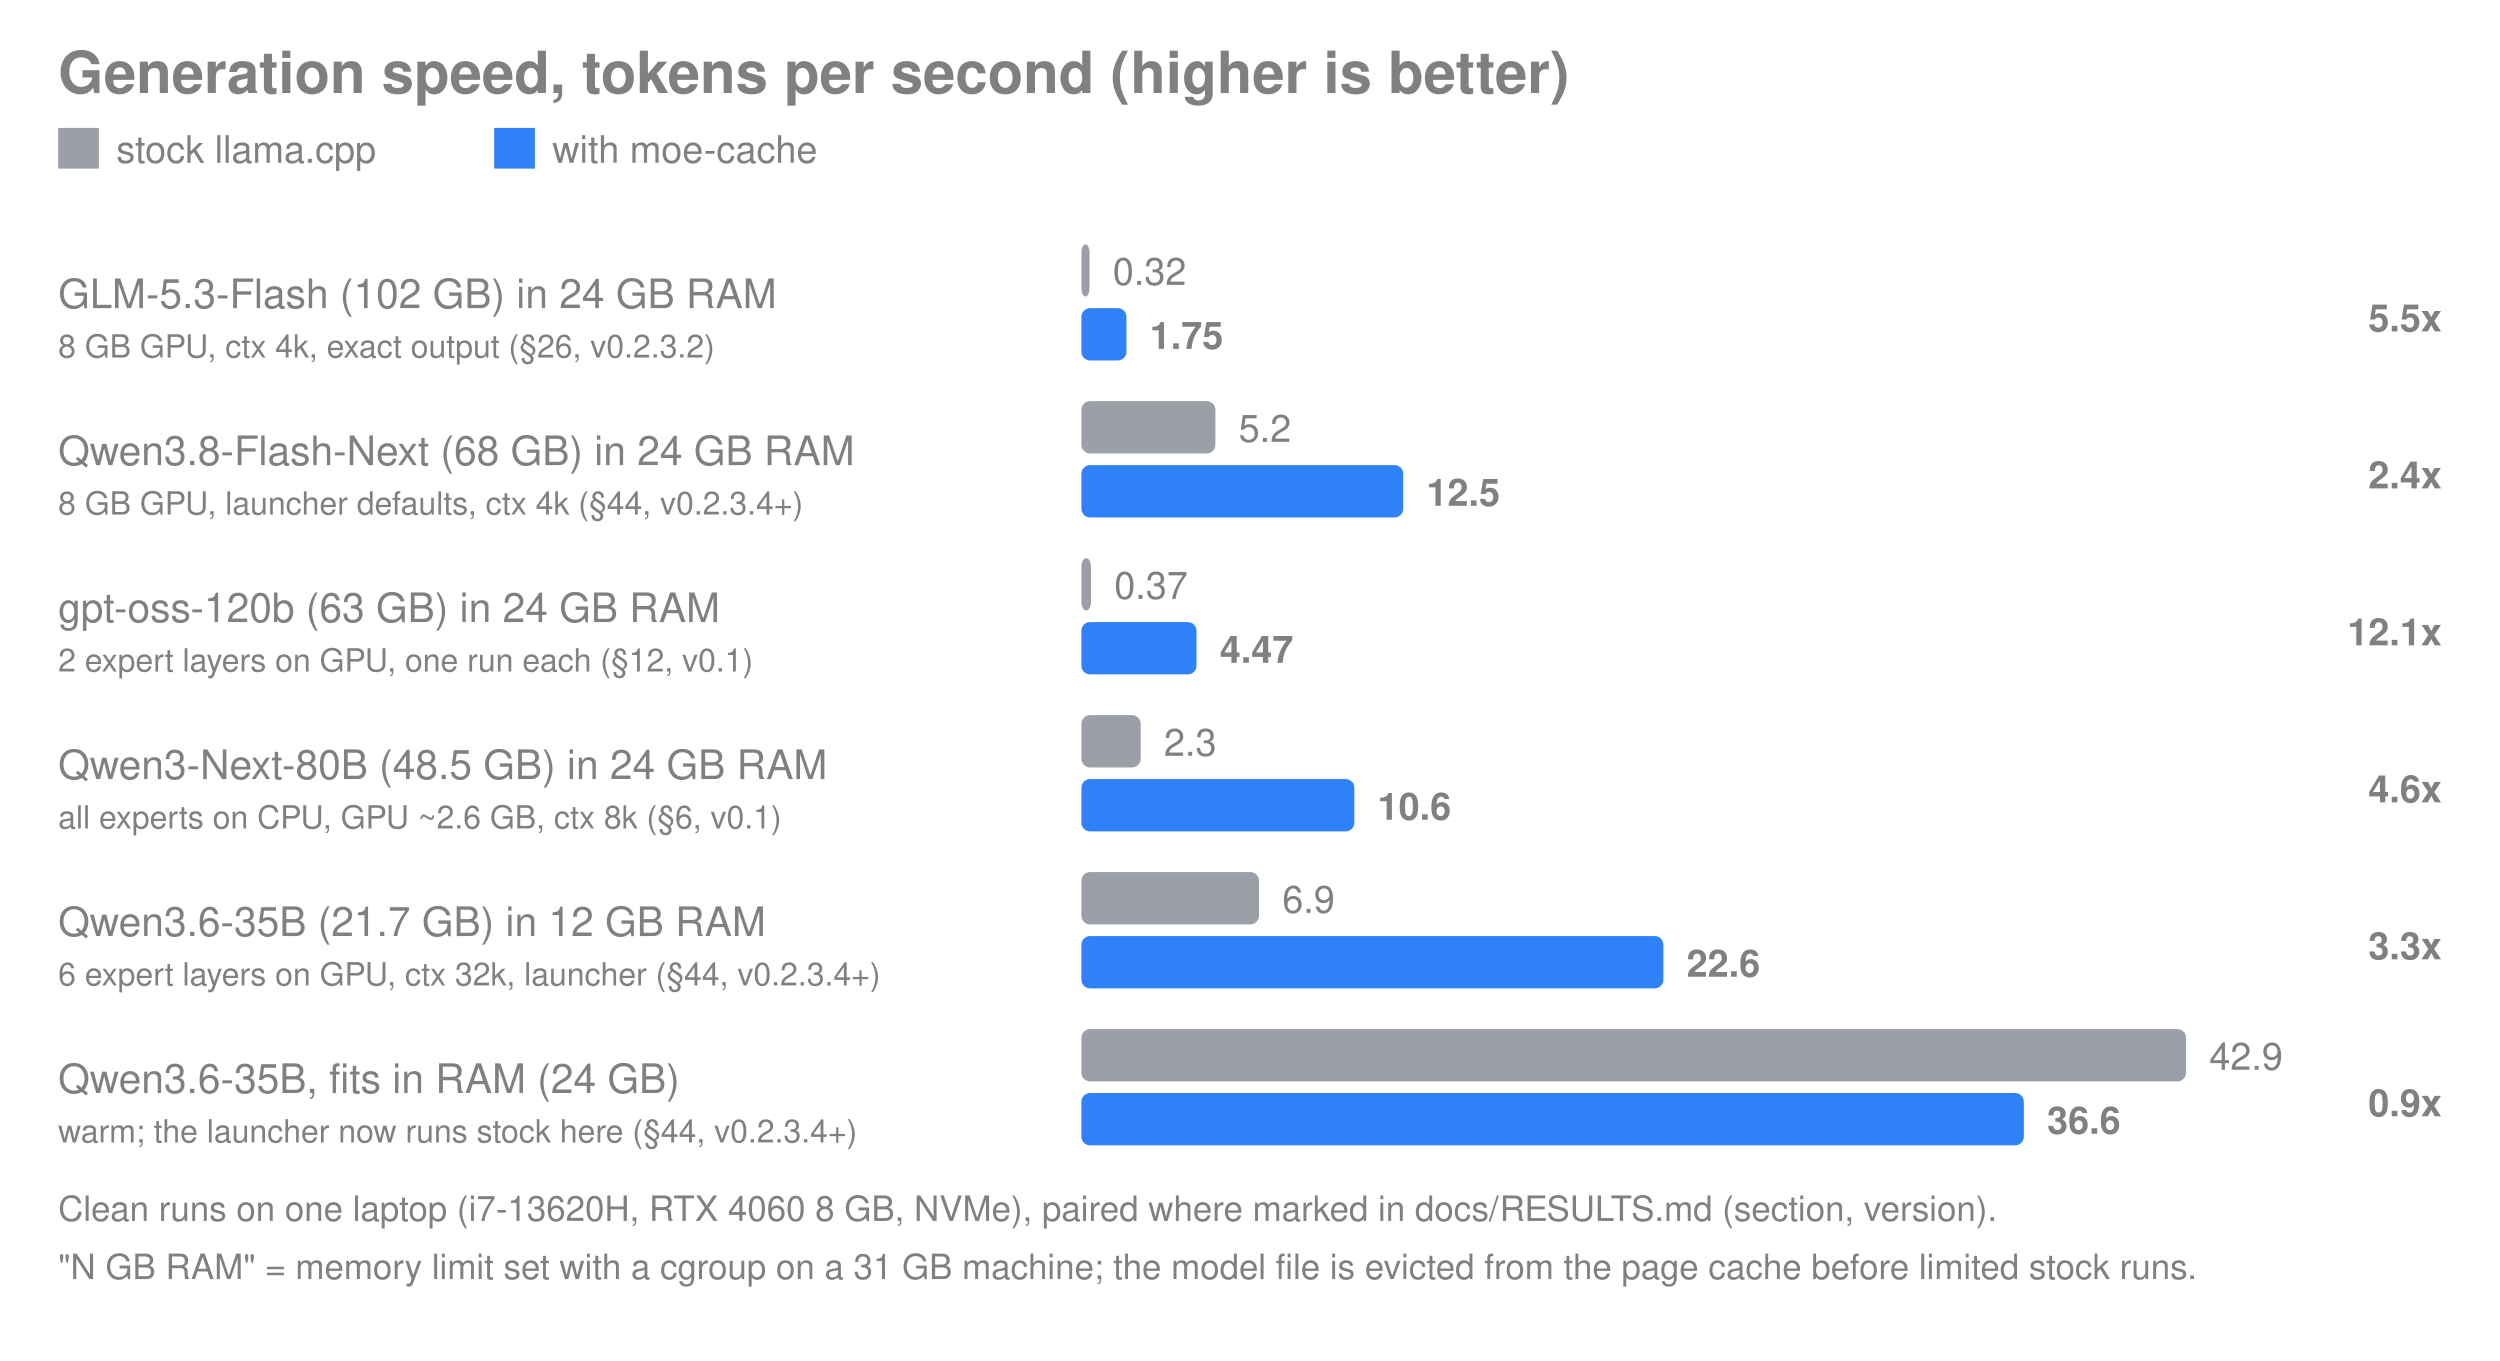
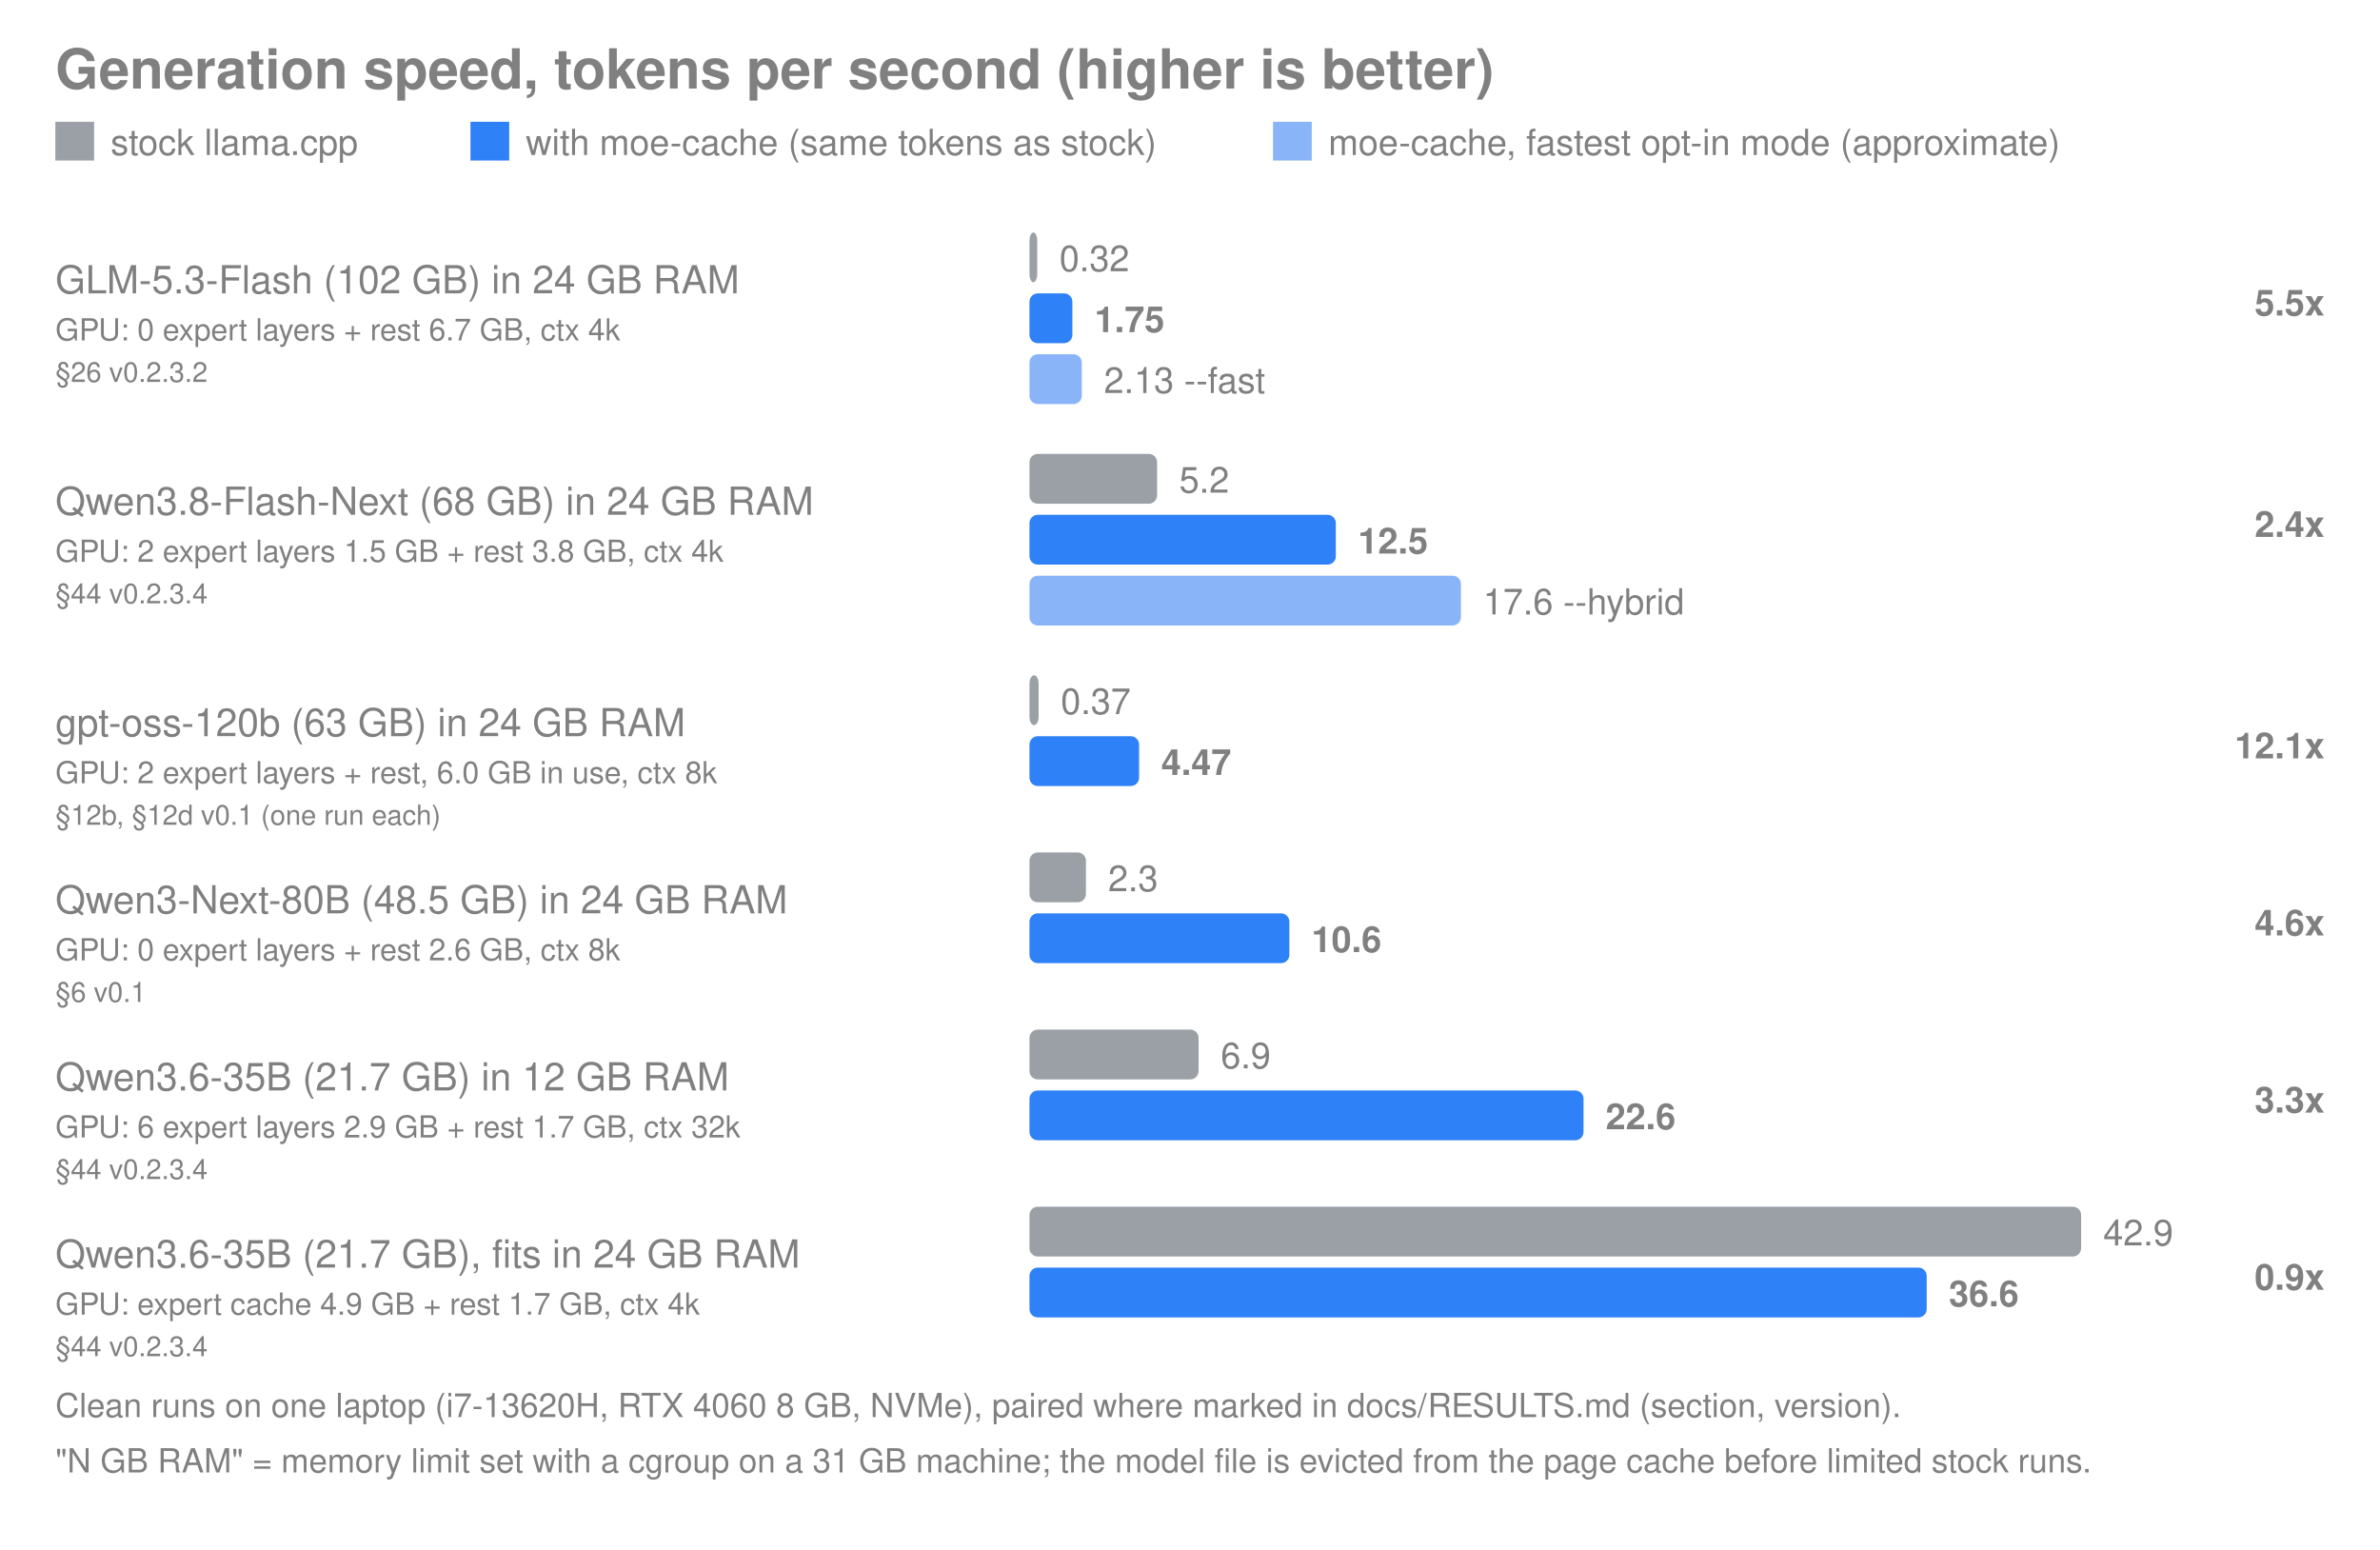
- <svg xmlns="http://www.w3.org/2000/svg" width="860" height="468" viewBox="0 0 860 468" font-family="Helvetica,Arial,sans-serif">
+ <svg xmlns="http://www.w3.org/2000/svg" width="860" height="560" viewBox="0 0 860 560" font-family="Helvetica,Arial,sans-serif">
  <text x="20" y="32" font-size="20" font-weight="bold" fill="#808080">Generation speed, tokens per second (higher is better)</text>
  <rect x="20" y="44" width="14" height="14" fill="#9aa0a6" />
  <text x="40" y="56" font-size="13" fill="#808080">stock llama.cpp</text>
  <rect x="170" y="44" width="14" height="14" fill="#2f81f7" />
-   <text x="190" y="56" font-size="13" fill="#808080">with moe-cache</text>
+   <text x="190" y="56" font-size="13" fill="#808080">with moe-cache (same tokens as stock)</text>
+   <rect x="460" y="44" width="14" height="14" fill="#8ab4f8" />
+   <text x="480" y="56" font-size="13" fill="#808080">moe-cache, fastest opt-in mode (approximate)</text>
  <text x="20" y="106" font-size="14" fill="#808080">GLM-5.3-Flash (102 GB) in 24 GB RAM</text>
-   <text x="20" y="123" font-size="11" fill="#808080">8 GB GPU, ctx 4k, exact output (§26, v0.2.3.2)</text>
+   <text x="20" y="123" font-size="11" fill="#808080">GPU: 0 expert layers + rest 6.7 GB, ctx 4k</text>
+   <text x="20" y="138" font-size="10" fill="#808080">§26 v0.2.3.2</text>
  <rect x="372" y="84" width="2.8" height="18" rx="3" fill="#9aa0a6" />
  <text x="382.8" y="98" font-size="13" fill="#808080">0.32</text>
  <rect x="372" y="106" width="15.5" height="18" rx="3" fill="#2f81f7" />
  <text x="395.5" y="120" font-size="13" font-weight="bold" fill="#808080">1.75</text>
+   <rect x="372" y="128" width="18.9" height="18" rx="3" fill="#8ab4f8" />
+   <text x="398.9" y="142" font-size="13" fill="#808080">2.13 --fast</text>
  <text x="840" y="114" font-size="13" font-weight="bold" text-anchor="end" fill="#808080">5.5x</text>
-   <text x="20" y="160" font-size="14" fill="#808080">Qwen3.8-Flash-Next (68 GB) in 24 GB RAM</text>
-   <text x="20" y="177" font-size="11" fill="#808080">8 GB GPU, launcher defaults, ctx 4k (§44, v0.2.3.4+)</text>
-   <rect x="372" y="138" width="46.1" height="18" rx="3" fill="#9aa0a6" />
-   <text x="426.1" y="152" font-size="13" fill="#808080">5.2</text>
-   <rect x="372" y="160" width="110.7" height="18" rx="3" fill="#2f81f7" />
-   <text x="490.7" y="174" font-size="13" font-weight="bold" fill="#808080">12.5</text>
-   <text x="840" y="168" font-size="13" font-weight="bold" text-anchor="end" fill="#808080">2.4x</text>
-   <text x="20" y="214" font-size="14" fill="#808080">gpt-oss-120b (63 GB) in 24 GB RAM</text>
-   <text x="20" y="231" font-size="11" fill="#808080">2 expert layers on GPU, one run each (§12, v0.1)</text>
-   <rect x="372" y="192" width="3.3" height="18" rx="3" fill="#9aa0a6" />
-   <text x="383.3" y="206" font-size="13" fill="#808080">0.37</text>
-   <rect x="372" y="214" width="39.6" height="18" rx="3" fill="#2f81f7" />
-   <text x="419.6" y="228" font-size="13" font-weight="bold" fill="#808080">4.47</text>
-   <text x="840" y="222" font-size="13" font-weight="bold" text-anchor="end" fill="#808080">12.1x</text>
-   <text x="20" y="268" font-size="14" fill="#808080">Qwen3-Next-80B (48.5 GB) in 24 GB RAM</text>
-   <text x="20" y="285" font-size="11" fill="#808080">all experts on CPU, GPU ~2.6 GB, ctx 8k (§6, v0.1)</text>
-   <rect x="372" y="246" width="20.4" height="18" rx="3" fill="#9aa0a6" />
-   <text x="400.4" y="260" font-size="13" fill="#808080">2.3</text>
-   <rect x="372" y="268" width="93.9" height="18" rx="3" fill="#2f81f7" />
-   <text x="473.9" y="282" font-size="13" font-weight="bold" fill="#808080">10.6</text>
-   <text x="840" y="276" font-size="13" font-weight="bold" text-anchor="end" fill="#808080">4.6x</text>
-   <text x="20" y="322" font-size="14" fill="#808080">Qwen3.6-35B (21.7 GB) in 12 GB RAM</text>
-   <text x="20" y="339" font-size="11" fill="#808080">6 expert layers on GPU, ctx 32k, launcher (§44, v0.2.3.4+)</text>
-   <rect x="372" y="300" width="61.1" height="18" rx="3" fill="#9aa0a6" />
-   <text x="441.1" y="314" font-size="13" fill="#808080">6.9</text>
-   <rect x="372" y="322" width="200.2" height="18" rx="3" fill="#2f81f7" />
-   <text x="580.2" y="336" font-size="13" font-weight="bold" fill="#808080">22.6</text>
-   <text x="840" y="330" font-size="13" font-weight="bold" text-anchor="end" fill="#808080">3.3x</text>
-   <text x="20" y="376" font-size="14" fill="#808080">Qwen3.6-35B, fits in RAM (24 GB)</text>
-   <text x="20" y="393" font-size="11" fill="#808080">warm; the launcher now runs stock here (§44, v0.2.3.4+)</text>
-   <rect x="372" y="354" width="380.0" height="18" rx="3" fill="#9aa0a6" />
-   <text x="760.0" y="368" font-size="13" fill="#808080">42.9</text>
-   <rect x="372" y="376" width="324.2" height="18" rx="3" fill="#2f81f7" />
-   <text x="704.2" y="390" font-size="13" font-weight="bold" fill="#808080">36.6</text>
-   <text x="840" y="384" font-size="13" font-weight="bold" text-anchor="end" fill="#808080">0.9x</text>
-   <text x="20" y="420" font-size="12" fill="#808080">Clean runs on one laptop (i7-13620H, RTX 4060 8 GB, NVMe), paired where marked in docs/RESULTS.md (section, version).</text>
-   <text x="20" y="440" font-size="12" fill="#808080">"N GB RAM" = memory limit set with a cgroup on a 31 GB machine; the model file is evicted from the page cache before limited stock runs.</text>
+   <text x="20" y="186" font-size="14" fill="#808080">Qwen3.8-Flash-Next (68 GB) in 24 GB RAM</text>
+   <text x="20" y="203" font-size="11" fill="#808080">GPU: 2 expert layers 1.5 GB + rest 3.8 GB, ctx 4k</text>
+   <text x="20" y="218" font-size="10" fill="#808080">§44 v0.2.3.4</text>
+   <rect x="372" y="164" width="46.1" height="18" rx="3" fill="#9aa0a6" />
+   <text x="426.1" y="178" font-size="13" fill="#808080">5.2</text>
+   <rect x="372" y="186" width="110.7" height="18" rx="3" fill="#2f81f7" />
+   <text x="490.7" y="200" font-size="13" font-weight="bold" fill="#808080">12.5</text>
+   <rect x="372" y="208" width="155.9" height="18" rx="3" fill="#8ab4f8" />
+   <text x="535.9" y="222" font-size="13" fill="#808080">17.6 --hybrid</text>
+   <text x="840" y="194" font-size="13" font-weight="bold" text-anchor="end" fill="#808080">2.4x</text>
+   <text x="20" y="266" font-size="14" fill="#808080">gpt-oss-120b (63 GB) in 24 GB RAM</text>
+   <text x="20" y="283" font-size="11" fill="#808080">GPU: 2 expert layers + rest, 6.0 GB in use, ctx 8k</text>
+   <text x="20" y="298" font-size="10" fill="#808080">§12b, §12d v0.1 (one run each)</text>
+   <rect x="372" y="244" width="3.3" height="18" rx="3" fill="#9aa0a6" />
+   <text x="383.3" y="258" font-size="13" fill="#808080">0.37</text>
+   <rect x="372" y="266" width="39.6" height="18" rx="3" fill="#2f81f7" />
+   <text x="419.6" y="280" font-size="13" font-weight="bold" fill="#808080">4.47</text>
+   <text x="840" y="274" font-size="13" font-weight="bold" text-anchor="end" fill="#808080">12.1x</text>
+   <text x="20" y="330" font-size="14" fill="#808080">Qwen3-Next-80B (48.5 GB) in 24 GB RAM</text>
+   <text x="20" y="347" font-size="11" fill="#808080">GPU: 0 expert layers + rest 2.6 GB, ctx 8k</text>
+   <text x="20" y="362" font-size="10" fill="#808080">§6 v0.1</text>
+   <rect x="372" y="308" width="20.4" height="18" rx="3" fill="#9aa0a6" />
+   <text x="400.4" y="322" font-size="13" fill="#808080">2.3</text>
+   <rect x="372" y="330" width="93.9" height="18" rx="3" fill="#2f81f7" />
+   <text x="473.9" y="344" font-size="13" font-weight="bold" fill="#808080">10.6</text>
+   <text x="840" y="338" font-size="13" font-weight="bold" text-anchor="end" fill="#808080">4.6x</text>
+   <text x="20" y="394" font-size="14" fill="#808080">Qwen3.6-35B (21.7 GB) in 12 GB RAM</text>
+   <text x="20" y="411" font-size="11" fill="#808080">GPU: 6 expert layers 2.9 GB + rest 1.7 GB, ctx 32k</text>
+   <text x="20" y="426" font-size="10" fill="#808080">§44 v0.2.3.4</text>
+   <rect x="372" y="372" width="61.1" height="18" rx="3" fill="#9aa0a6" />
+   <text x="441.1" y="386" font-size="13" fill="#808080">6.9</text>
+   <rect x="372" y="394" width="200.2" height="18" rx="3" fill="#2f81f7" />
+   <text x="580.2" y="408" font-size="13" font-weight="bold" fill="#808080">22.6</text>
+   <text x="840" y="402" font-size="13" font-weight="bold" text-anchor="end" fill="#808080">3.3x</text>
+   <text x="20" y="458" font-size="14" fill="#808080">Qwen3.6-35B (21.7 GB), fits in 24 GB RAM</text>
+   <text x="20" y="475" font-size="11" fill="#808080">GPU: expert cache 4.9 GB + rest 1.7 GB, ctx 4k</text>
+   <text x="20" y="490" font-size="10" fill="#808080">§44 v0.2.3.4</text>
+   <rect x="372" y="436" width="380.0" height="18" rx="3" fill="#9aa0a6" />
+   <text x="760.0" y="450" font-size="13" fill="#808080">42.9</text>
+   <rect x="372" y="458" width="324.2" height="18" rx="3" fill="#2f81f7" />
+   <text x="704.2" y="472" font-size="13" font-weight="bold" fill="#808080">36.6</text>
+   <text x="840" y="466" font-size="13" font-weight="bold" text-anchor="end" fill="#808080">0.9x</text>
+   <text x="20" y="512" font-size="12" fill="#808080">Clean runs on one laptop (i7-13620H, RTX 4060 8 GB, NVMe), paired where marked in docs/RESULTS.md (section, version).</text>
+   <text x="20" y="532" font-size="12" fill="#808080">"N GB RAM" = memory limit set with a cgroup on a 31 GB machine; the model file is evicted from the page cache before limited stock runs.</text>
</svg>
